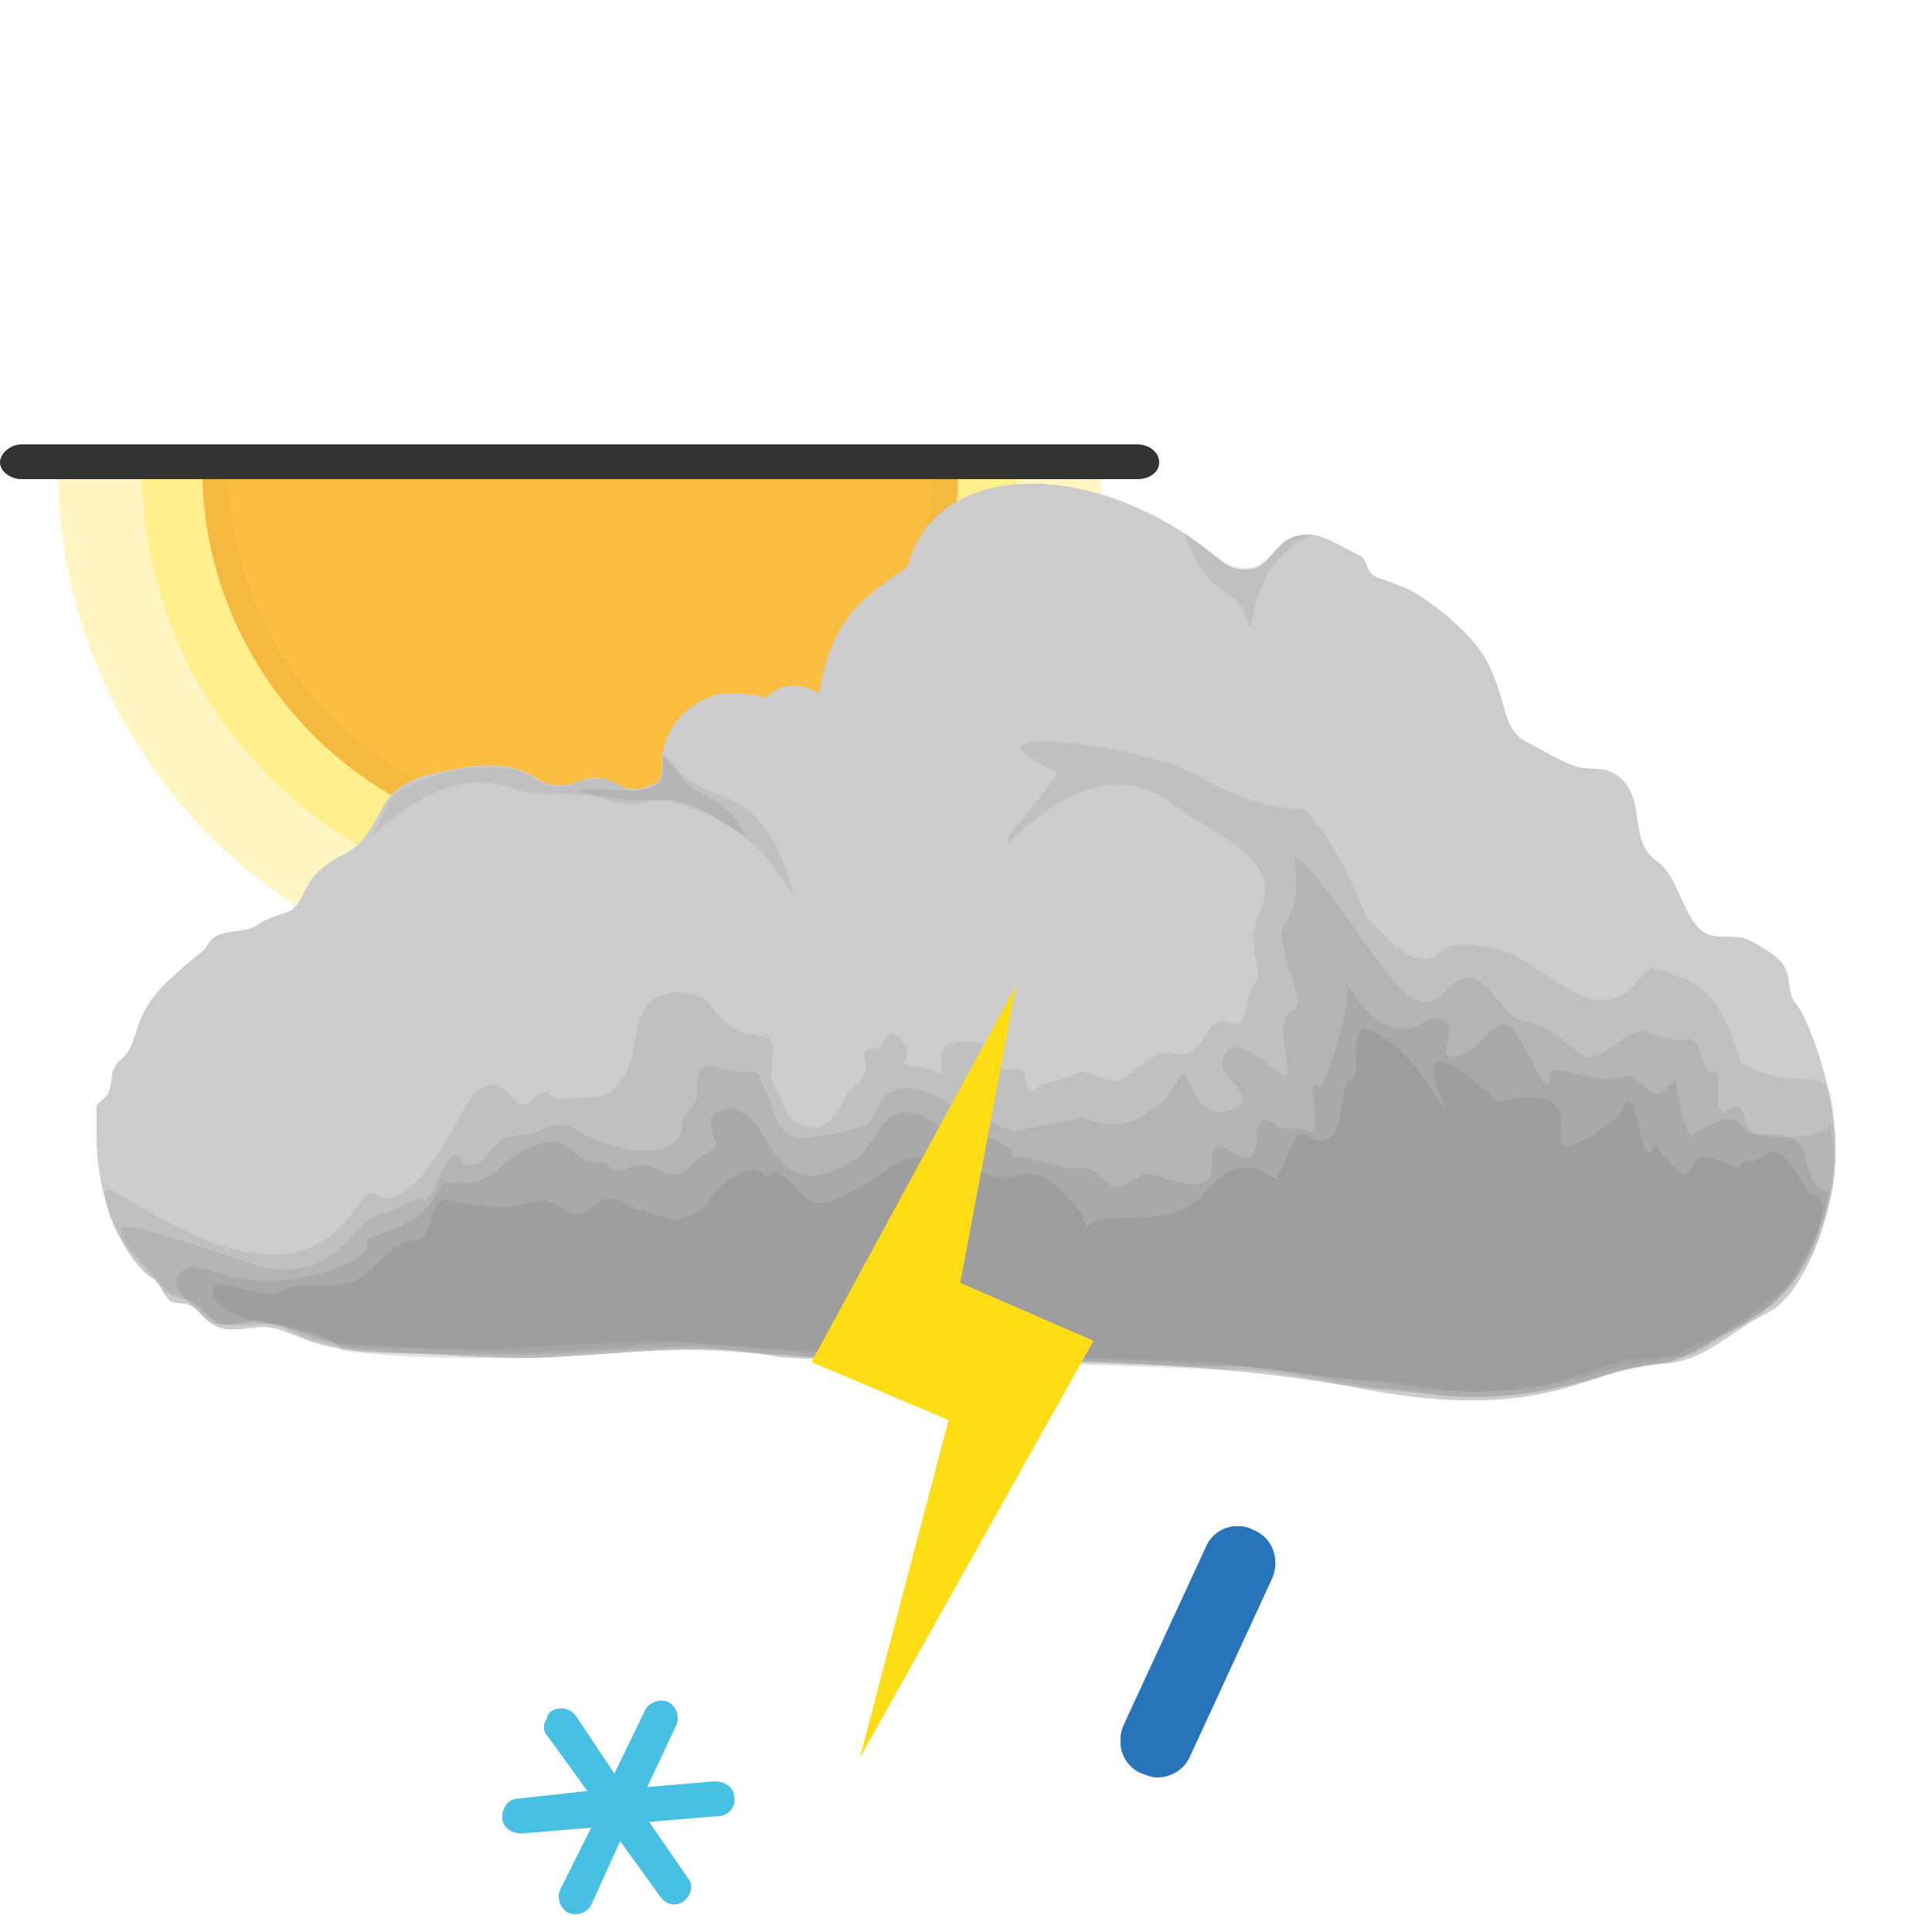
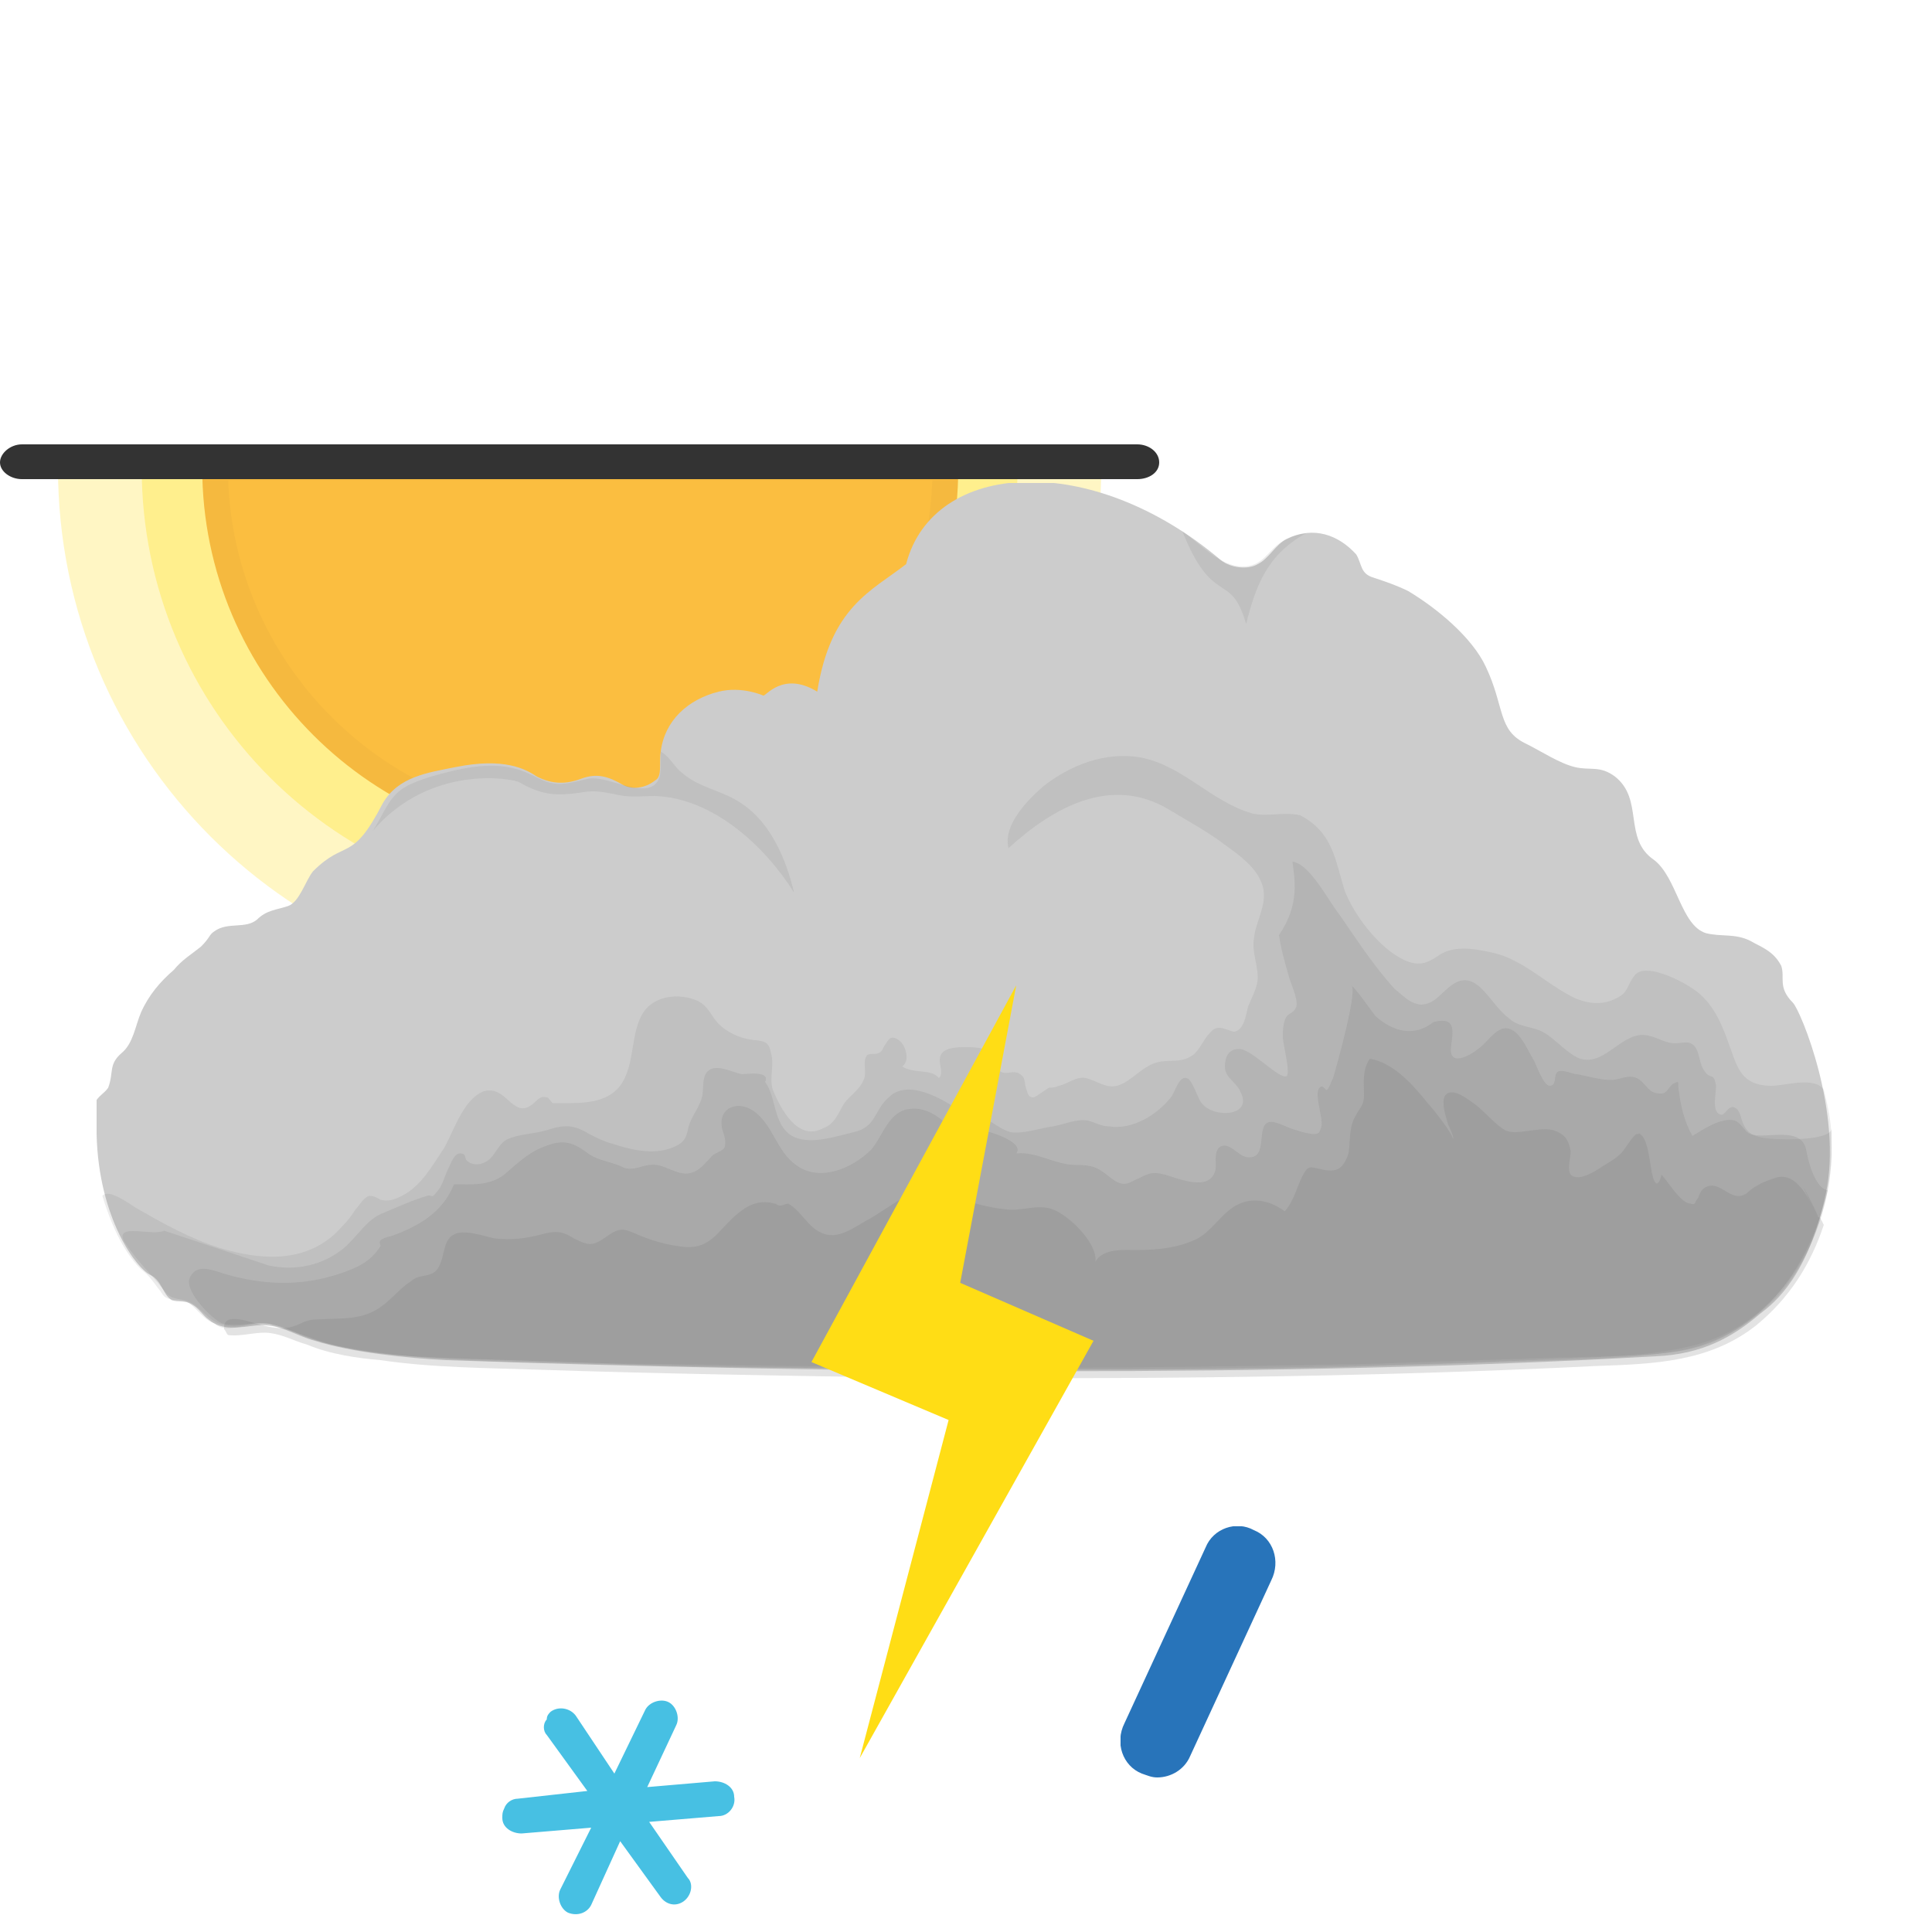
<svg xmlns="http://www.w3.org/2000/svg" xmlns:xlink="http://www.w3.org/1999/xlink" x="0" y="0" viewBox="0 0 100 100">
  <style type="text/css">.sun-primitive {
  color: #ffee8a;
  fill: #fbbe40;
  stroke: #f5b93f;
}.cloud2-primitive {
  color: #727272;
  fill: #cccccc;
}.snowflake-primitive {
  fill: #47c0e3;
}.lightning-primitive {
  fill: #ffdd15;
}.raindrop-primitive {
  fill: #2874ba;
}</style>
  <symbol id="sunWinter">
    <path fill="currentColor" opacity="0.5" stroke-width="0" stroke-opacity="0" d="M85.5,1.8c0,22.4-18.1,40.5-40.5,40.5S4.5,24.2,4.5,1.8H85.5z" />
    <path fill="currentColor" opacity="0.95" stroke-width="0" stroke-opacity="0" d="M79,1.8c0,18.8-15.2,34-34,34s-34-15.2-34-34H79z" />
    <path stroke-width="2" stroke-miterlimit="10" d="M73.4,1.8c0,15.7-12.7,28.4-28.3,28.4S16.7,17.5,16.7,1.8H73.4z" />
    <path fill="#333333" stroke-width="0" d="M88.3,2.7H1.7C0.8,2.7,0,2.1,0,1.4S0.8,0,1.7,0h86.6C89.2,0,90,0.6,90,1.4S89.2,2.7,88.3,2.7z" />
  </symbol>
  <symbol id="cloud">
-     <path d="M88,27c-0.5-0.5-0.3-1.3-0.6-1.9c-0.3-0.6-1.1-1-1.6-1.3c-0.8-0.5-1.5-0.2-2.3-0.4c-1.3-0.4-1.5-2.9-2.7-3.8 c-1.6-1.1-0.5-3.1-2-4.4c-0.8-0.6-1.3-0.3-2.1-0.5c-0.8-0.2-1.7-0.8-2.5-1.2c-1.5-0.7-1.1-1.9-2.1-4c-0.7-1.5-2.5-3-4-3.9 c-0.6-0.3-1.2-0.5-1.8-0.7c-0.7-0.3-0.4-0.9-1-1.2c-1.2-0.5-2.2-1.5-3.6-0.8c-0.6,0.3-0.9,1-1.5,1.4c-0.5,0.3-1.4,0.2-1.9-0.2 c-6.7-5.7-15-5.2-16.3,0.2c-1.8,1.4-3.9,2.2-4.6,6.6c-1.8-1.1-2.7,0.3-2.8,0.2c0,0-1-0.3-2.3-0.2c-1.6,0.4-2.7,1.5-3,3.1 c-0.1,0.3,0.1,1.3-0.3,1.5c-0.6,0.3-1.2,0.5-1.8,0.2c-0.7-0.4-1.3-0.6-2.1-0.3c-0.8,0.3-1.5,0.4-2.3-0.1c-0.6-0.4-1.7-1-4.2-0.5 c-1.5,0.3-3,0.5-3.8,2c-1.6,3.1-1.9,1.8-3.6,3.6c-0.4,0.5-0.7,1.6-1.3,1.8c-0.5,0.2-1.1,0.3-1.6,0.7c-0.7,0.4-1.6,0.2-2.2,0.6 c-0.3,0.2-0.4,0.6-0.7,0.8c-0.5,0.4-1,0.8-1.4,1.2c-0.7,0.6-1.3,1.3-1.7,2.2c-0.3,0.7-0.4,1.6-1,2.1c-0.7,0.6-0.4,1-0.7,1.8 c-0.2,0.3-0.5,0.4-0.7,0.8C0,32.6,0,33.3,0,33.8c0,4.4,2.2,7,2.8,7.3c0.6,0.3,0.6,1,1.1,1.3c0.3,0.1,0.7,0,1,0.2 c0.4,0.2,0.6,0.6,0.9,0.8c0.7,0.6,1.6,0.4,2.5,0.3c1.2-0.1,1.9,0.5,3,0.8c1.9,0.6,4,0.5,6,0.6c2.4,0.1,4.7,0.3,7.1,0.1 c3.9-0.2,6.8-0.7,10.7,0c2.7,0.5,18.5-0.6,30.5,1.7c9.5,1.8,11.6-1.1,15.3-1.3c2.4-0.1,3.5-1.6,5.5-2.6c0.9-0.4,2.5-2,3.4-6.3 C90.7,32.5,88.4,27.4,88,27z" />
+     <path d="M87.8,26.9c-0.8-0.8-0.4-1.3-0.6-1.9c-0.4-0.8-1.1-1-1.6-1.3c-0.8-0.4-1.5-0.2-2.3-0.4 c-1.3-0.4-1.5-2.9-2.7-3.8c-1.6-1.1-0.5-3.1-2-4.3c-0.8-0.6-1.3-0.3-2.1-0.5c-0.8-0.2-1.7-0.8-2.5-1.2c-1.5-0.7-1.1-1.9-2.1-4 c-0.7-1.5-2.5-3-4-3.9c-0.6-0.3-1.2-0.5-1.8-0.7c-0.7-0.2-0.6-0.7-0.9-1.2c-0.9-1-2.2-1.5-3.6-0.8c-0.6,0.3-0.9,1-1.5,1.3 c-0.5,0.3-1.4,0.2-1.9-0.2c-6.7-5.7-14.9-5.2-16.3,0.2c-1.8,1.4-3.9,2.2-4.6,6.6c-1.8-1.1-2.7,0.3-2.8,0.2c0,0-1.1-0.5-2.3-0.2 c-1.6,0.4-2.8,1.5-3,3.1c-0.1,0.6,0.1,1.3-0.3,1.5c-0.5,0.4-1.2,0.5-1.7,0.2c-0.7-0.4-1.3-0.6-2.1-0.3c-0.8,0.3-1.5,0.3-2.3-0.1 c-0.6-0.4-1.7-1-4.2-0.5c-1.5,0.3-3,0.5-3.8,1.9c-1.6,3.1-1.9,1.8-3.6,3.5c-0.4,0.5-0.7,1.6-1.3,1.8c-0.6,0.2-1.1,0.2-1.6,0.7 c-0.6,0.5-1.5,0.1-2.2,0.6c-0.3,0.2-0.2,0.3-0.7,0.8c-0.5,0.4-1,0.7-1.4,1.2c-0.7,0.6-1.3,1.3-1.7,2.2c-0.3,0.7-0.4,1.6-1,2.1 c-0.7,0.6-0.4,1-0.7,1.8c-0.2,0.3-0.5,0.4-0.7,0.8C0,32.5,0,33.1,0,33.7c0.1,4.4,2.1,7,2.8,7.3c0.6,0.3,0.6,1,1.1,1.3 c0.3,0.1,0.7,0,1,0.2c0.4,0.2,0.6,0.6,0.9,0.8c0.7,0.6,1.6,0.4,2.5,0.3c1.2-0.1,1.9,0.5,3,0.8c1.9,0.6,4.8,0.9,6.8,1 c20.1,0.7,43.4,0.9,62.6-0.2c2.4-0.1,4-1,5.4-2.2c0.8-0.6,2.5-2,3.4-6.2S88.2,27.3,87.8,26.9z" />
    <g fill="currentColor">
-       <path opacity="0.14" d="M89.8,31.7c-0.6-1.6-2-0.1-4.7-1.7c-1.1-3.7-2.1-4.2-4.6-4.9c-0.5,0.2-0.8,0.8-1.1,1.1 c-0.6,0.5-1.3,0.7-2.1,0.5c-1.5-0.4-3.4-2.3-4.9-2.6c-3.9-0.8-2.1,1-4.4,0.4c-0.6-0.2-1.5-1.4-2.1-1.8c-0.3-0.2-1.3-3.7-3.4-5.8 c-2.3-0.1-4-0.9-5.6-1.8c-2.7-1.5-13.2-2.9-7.3-0.2c0.7,0-3,3.7-2.4,3.7c5.7-5.4,8.3-2,9.6-1.2c2,1.1,4.4,2.5,3.5,4.6 c-1,2.2,0.2,3.2-0.3,3.8c-0.5,0.6-0.5,2.5-1.1,2.2c-1.8-0.8-1.2,2-3.3,1.5c-0.8-0.2-1.8,1-2.6,1.4c-0.8,0.3-1.7-0.7-2.4-0.3 c-0.6,0.4-1.5,0.3-2,0.8c-0.5,0.5-0.5-0.8-0.6-0.9c-0.3-0.4-0.9,0.1-1.2-0.3c-0.5-0.5,0.1-1-1-1.2c-0.5-0.1-1.4-0.2-1.9,0.2 c-0.4,0.3,0.1,1-0.3,1.4c-0.4-0.5-1.3-0.2-1.9-0.6c0.5-0.3,0.1-1.2-0.3-1.4c-0.7-0.4-0.5,0.7-1.1,0.7c-0.8,0-0.5,0.3-0.5,1 c0,0.6-0.7,1-1,1.4c-0.6,1.1-1.2,2.3-2.7,1.3c-0.5-0.3-0.6-1-0.9-1.5c-0.5-0.8-0.2-1.3-0.2-2.2c0-0.9-0.8-0.6-1.4-0.8 c-0.7-0.3-1.3-0.6-1.7-1.3c-0.5-1-2.5-1.1-3.3-0.3c-0.9,1-0.6,2.7-1.3,3.8c-0.4,0.7-0.9,1.1-1.7,1.1c-0.3,0-1.9,0.2-2,0 c-0.7-1-1.2,1.2-2.1,0c-1-1.3-2-0.4-2.6,0.8c-0.9,1.7-2.9,5.3-4.5,4.2c-1-0.7-1.7,5.3-8.9,2.3c-3.6-1.5-4.7-2.9-5.1-2.4 c0.3,2.7,2,3.6,3.1,5.2c1.2,0.1,1.9,0.9,2.5,1.4c0.6,0.7,2.2-0.2,2.7,0.1c1.3,0.1,2.5,0.9,3.8,1.1c1.7,0.2,3.4,0.2,5.1,0.3 c3.6,0.2,8.1-0.4,11.9-0.4c1.4,0,7.9,0.9,13.5,0.8c4.3-0.1,10.7,0.2,15.8,0.5c1.8,0.1,6.3,0.7,7.4,0.8c1.2,0.1,2.7,0.8,7.9,0.4 c1-0.1,4.1-1.3,5-1.5c0.8-0.1,2.5,0,3.1-0.5C83.8,43.9,91.3,42.7,89.8,31.7z" />
-       <path opacity="0.16" d="M85.7,33.6c-0.6-0.5-0.2-0.6-0.6-1.2c-0.4-0.6-0.7,0.6-1.1,0c-0.2-0.4,0.2-2.2-0.4-1.9 c-0.5,0.3-0.5-2-1.3-1.7c-0.5,0.2-1.7-0.3-2.2-0.4c-0.8-0.2-2.3,1.6-3,1.3c-0.4-0.1-2.1-1.8-3-1.8c-1.2,0-2-2.4-3.2-2.3 c-1.1,0.1-1.3,1.9-2.9,1c-1.2-0.6-5-7.1-6-7.2c0.1,0.9,0.4,2.2-0.7,3.8c0.2,2.1,1.4,3.9,0.6,4.1c-1.2,0.4,0.4,4-0.6,3.3 c-0.6-0.4-1.6-1.4-2.3-1.4c-0.8,0-0.9,1.1-0.4,1.6c0.6,0.6,1.3,1.4-0.1,1.7c-1.2,0.3-1.6-0.7-2-1.6c-0.4-0.9-0.6,0.5-1.3,1.1 c-2.5,2.1-3.5,0.8-4.3,0.9c-1,0.2-2.3,0.4-3.2,0.6c-0.9,0.2-1.6-0.9-2.5-0.9c-0.1,0.2-0.2,0.3-0.3,0.3c-0.2-0.1-0.3-0.3-0.3-0.5 c-0.9-0.6-2.1-1.3-3.2-1c-1.2,0.3-0.8,1.8-2.1,2c-0.8,0.2-2.5,0.7-3.3,0.4c-1.1-0.4-1-2.1-1.7-2.9c0.3-0.6-1-0.4-1.2-0.4 c-0.7-0.1-1.9-0.8-2,0.4c0,0.3,0,0.7-0.1,1.1c-0.2,0.4-0.7,0.7-0.7,1.3c-0.1,2.1-4,1.1-5.1,0.4c-0.8-0.5-1.3-0.7-2.2-0.2 c-0.7,0.4-1.7,0.1-2.3,0.7c-0.6,0.6-0.6,1.2-1.6,1.1c-0.5-0.1,0-0.5-0.6-0.5c-0.5,0-1.3,2.8-1.6,2.3c-0.2-0.3-1.7,0.7-2,0.7 c-1.5,0-2.2,3.6-6.3,2.8c-4.3-1.4-7.1-2.4-7.3-2c-0.3,0.5,1.5,2.1,2.6,3.5c0.9,0.2,1.2,0.3,1.7,0.8c1.2,1.4,3.3,0.2,4.2,0.8 c1.3,0.5,2.5,0.9,3.9,1c1.7,0.1,3.5,0.1,5.2,0.2c3.4,0.2,6.7,0,10.5-0.4c1.5-0.1,8.4,0.7,15,0.7c4.8,0,11.6,0.2,13,0.3 c1.5,0.1,7.5,1,8.9,1c1.6-0.1,4.5,1.5,11.2-0.4c1.2-0.4,3.4-0.7,4.5-0.9c1-0.2,2.1-1.2,5.2-3.3c1-0.6,3.4-5,2.5-8.8 C89.9,33.9,86.4,34.1,85.7,33.6z" />
-       <path opacity="0.18" d="M85.4,33.6c-0.4-0.7-0.9-1.1-2.9,0.2c-1-1.8-0.5-3.4-1-2.7c-1,1.5-1.6-0.7-2.4-0.4 c-1.3,0.6-3.7-0.7-3.8-0.2c-0.2,1.7-0.9-0.7-1.9-2.1c-1-1.4-1.6,1.3-3.3,1.3c-0.9,0,1-2.3-1.2-1.9c-2.7,2-4.8-3.3-4.2-1.7 c0.3,0.9-1.2,5.4-1.4,5.2c-0.9-1,0.5,2.9-0.8,2.2c-0.5-0.3-0.9,0.1-1.4-0.2c-0.3-0.2-0.6-0.6-0.9-0.1c-0.3,0.5,0.1,1.8-0.8,1.7 c-0.5,0-0.7-0.5-1.1-0.5c-0.9-0.2-0.4,1.3-0.7,1.6c-0.7,0.9-3-0.5-3.5-0.2c-1.9,1.4-1.7,0-2.8-0.3c-0.5-0.1-0.9,0.1-1.4-0.1 c-0.9-0.2-1.7-0.6-2.6-0.5c0.5-0.6-1.1-0.9-1.5-1.2c-0.6-0.4-1,0.3-1.6,0.1c-0.3-0.1-0.4-0.4-0.7-0.6c-0.4-0.3-0.8-0.5-1.3-0.6 c-1.6-0.3-1.7,1.5-2.8,2.3c-1.3,0.9-2.8,1.5-4,0.2c-0.7-0.7-1.4-2.7-2.6-2.7c-2,0.1-0.3,1.8-0.9,2.1c-0.5,0.3-0.8,0.5-1.2,0.9 c-0.6,0.7-1.3,0.3-2,0c-0.7-0.3-1.2,0.2-1.9,0.2c-0.2,0-0.3-0.4-0.5-0.4c-0.4-0.1-0.7,0-1.1-0.2c-0.5-0.3-0.9-0.9-1.6-0.9 c-0.6,0-1.4,0.4-1.9,0.7c-0.5,0.3-0.9,0.8-1.4,1.1c-0.7,0.4-1.6,0.4-2.4,0.3c-1.1,2.8-4.2,2.6-3.9,3.1c0.4,0.7-2.3,1.9-4.8,2 c-2.1,0.1-4-0.9-4.4-0.7c-1.5,0.7-0.2,1.6,0.9,2.7C6.6,44,7.7,43,9.6,43.7c0.8,0.3,1,0.6,2.5,0.9c2.9,0.5,6,0.5,9,0.5 c3.2,0.1,5.3-0.3,9.8-0.4c1.3,0,5.6,0.8,12.9,0.7c3.9,0,12.9,0.4,14.8,0.3c2.1-0.1,6.6,1.1,8.6,1.3c1.9,0.1,5.6,1.1,11.3-1 c0.6-0.2,3-0.3,4.5-1.1c0.6-0.3,2.9-1.9,3.5-2.2c1.4-0.8,2.7-3.6,3.2-6.1c0,0.2-1,0.2-1.3-1.9C88.2,33.3,85.5,33.9,85.4,33.6z" />
-       <path opacity="0.2" d="M35.2,35.7C35.1,35.6,34.8,35.5,35.2,35.7L35.2,35.7z M84.1,35.1c-2.5-1.2-0.6,2.7-3.5-0.9 c-0.5,2.1-0.9-3-1.4-2.1c-0.5,0.9-1.4,1.5-2.4,2c-2.7,1.3,1.5-3.3-4.3-2.1c0,0-4.6-4.5-2.9-0.1c0.8,2.1-1.3-3.1-4.1-3.7 c-0.8,1.4,0.2,2.2-0.7,2.8c-0.6,0.4,0,4-2.1,2.8c-0.9-0.5-0.8,1.1-1.7,2.2c-2.2-1.5-3.2,0.4-4,1.1c-2.2,1.7-5.1,0.3-5.8,1.5 c0.1-0.9-1.9-2.8-2.6-2.8c-0.8-0.1-1.6,0.3-2.4,0c-1-0.3-1.9-0.3-2.8-0.7c-1.5-0.8-2.7,0.8-4,1.4c-0.7,0.3-1.5,1-2.3,0.7 c-0.8-0.3-1.1-1.2-1.9-1.5c0,0-0.2,0-0.3,0.1c-0.4,0.3-0.2-0.1-0.6-0.2c-0.7-0.2-1.7,0.5-2.2,1c-0.6,0.7-0.6,1.1-1.6,1.4 c-0.9,0.3-1.7-0.2-2.5-0.4c-0.8-0.2-1.2-1-2.1-0.3c-0.6,0.5-0.9,0.8-1.7,0.3c-1-0.7-1.4-0.4-2.5-0.2c-1.1,0.2-2.5-0.1-3.6-0.3 c-1-0.1-0.6,2.2-1.7,2.1c-1-0.1-2.3,2-3.3,2.2c-1.7,0.3-2.8-0.1-3.4,0.4c-0.9,0.8-4-1.3-3.7,0.3c1.2,1.9,5.6,1.2,6.7,2.8 c2.9,0.4,6,0.4,8.9,0.4c3.1,0,6-0.5,9.8-0.4c1.3,0,8.9,0.7,12.5,0.6c3.7-0.1,13.2,0.4,14.9,0.4c2.1-0.1,5.8,1,8,1 c1.9,0,4.3,1.2,10.9-0.6c1.3-0.4,3-0.7,3.6-0.8c0.7-0.1,2.3-1.1,2.9-1.4c1.7-0.8,2.9-1.5,4.3-4.2c0,0.1,1.8-3.1,0.1-3.1 c-1.7-3.4-2.2-1.8-2.9-1.7C84.6,35,85.7,35.9,84.1,35.1z" />
-       <path opacity="0.14" d="M26,15.3c0.9-0.1,1.4,0.9,2.1,0.6c0.6-0.2,1.3,0.1,1.2-1.8c1,0.5,0.3,1.1,3.3,2.2c2.5,0.9,3.3,4.3,3.5,5.1 c-1.5-2.5-3.2-4-6-4.8c-1.6-0.5-1.7,0.3-3.3-0.1c-1.9-0.6-2.8-0.3-4.5-0.5c-1.3-0.2-3.5-1.9-8.1,2.3c0.9-1.4,0.7-1.8,1.4-2.3 c1.7-1.1,4.2-1.5,5.9-1.2c0.6,0.1,1.3,0.7,2.1,0.9C24.7,15.8,24.7,15.4,26,15.3z" />
-       <path opacity="0.14" d="M62.8,2.7c-1.9-0.3-1.9,2.2-3.9,1.6c-1.2-0.4-1.6-1.1-2.6-1.7c1.6,4.2,2.6,2.1,3.4,4.9C60.1,5.4,60.7,3.8,62.8,2.7z" />
-       <path opacity="0.16" d="M29.1,15.5c0.2-0.1,0.3-0.5,0.2-1.3c0.5,0.2,0.9,1.3,1.9,1.8c2,1,2.2,2,2.4,2.3c-2.2-1.4-3.1-2-4.6-1.9 c-1.6,0.1-3.4-0.3-4.2-0.4C25.8,15.5,27.9,16.4,29.1,15.5z" />
+       <path opacity="0.14" d="M89.8,34c0-0.9-0.2-1.8-0.4-2.6c-0.5-0.7-2-0.2-2.7-0.2c-1.7,0-1.8-1.1-2.3-2.4 c-0.4-1.1-0.9-2.1-1.9-2.7c-0.6-0.4-2.4-1.3-2.9-0.6c-0.4,0.5-0.3,0.9-1,1.2c-0.8,0.4-1.7,0.2-2.4-0.2c-1.3-0.7-2.5-1.9-4-2.2 c-0.9-0.2-2-0.4-2.8,0.2c-0.6,0.4-1,0.5-1.7,0.2c-1.3-0.6-2.6-2.3-3.1-3.6c-0.5-1.6-0.6-3-2.3-3.9c-0.9-0.2-1.7,0.1-2.5-0.1 c-2.1-0.6-3.6-2.5-5.8-2.9c-1.8-0.3-3.6,0.4-5,1.5c-0.8,0.7-2.1,2-1.8,3.2c2.3-2.1,5.3-3.8,8.3-2c1,0.6,2.1,1.2,3,1.9 c0.7,0.5,1.5,1.1,1.8,1.9c0.4,1-0.3,1.9-0.4,2.9c-0.1,0.7,0.2,1.3,0.2,2c0,0.5-0.3,1-0.5,1.5c-0.1,0.4-0.2,1.2-0.7,1.3 c-0.2,0-0.5-0.2-0.8-0.2c-0.3,0-0.4,0.2-0.6,0.4c-0.3,0.4-0.5,0.9-0.9,1.1c-0.7,0.4-1.4,0-2.2,0.5c-0.7,0.4-1.3,1.2-2.1,1 c-0.4-0.1-0.7-0.3-1.1-0.4c-0.5-0.1-0.9,0.3-1.4,0.4c-0.2,0.1-0.4,0.1-0.5,0.1c-0.2,0.1-0.7,0.5-0.8,0.5c-0.3,0-0.3-0.2-0.4-0.5 c-0.1-0.3,0-0.5-0.3-0.7c-0.4-0.3-0.8,0.2-1.2-0.3c-0.2-0.2-0.1-0.6-0.3-0.8c-0.3-0.3-1-0.3-1.3-0.3c-0.4,0-1.1,0-1.3,0.4 c-0.2,0.4,0.2,0.9-0.1,1.2c-0.4-0.5-1.3-0.2-1.9-0.6c0.4-0.3,0.2-1-0.1-1.3c-0.5-0.4-0.6-0.1-0.8,0.2c-0.1,0.1-0.1,0.3-0.3,0.4 c-0.2,0.1-0.4,0-0.6,0.1c-0.3,0.3,0,0.9-0.2,1.3c-0.2,0.5-0.7,0.8-1,1.2c-0.3,0.5-0.5,1.1-1.1,1.3c-1.3,0.7-2.2-1-2.6-2 c-0.2-0.6,0.1-1.3-0.1-1.9c-0.1-0.7-0.5-0.6-1.1-0.7c-0.6-0.1-1.2-0.4-1.6-0.8c-0.4-0.4-0.5-0.9-1.1-1.2c-0.9-0.4-2.2-0.3-2.8,0.6 c-0.7,1.1-0.4,2.7-1.2,3.8c-0.7,0.9-1.9,0.9-3,0.9c-0.2,0-0.4,0-0.5,0c-0.1-0.1-0.2-0.3-0.3-0.3c-0.4-0.1-0.5,0.2-0.8,0.4 c-1,0.7-1.3-1.1-2.5-0.7c-1,0.4-1.5,2-2,2.9c-0.6,0.9-1.2,2-2.2,2.5c-0.4,0.2-0.7,0.3-1.1,0.2c-0.2-0.1-0.3-0.2-0.6-0.2 c-0.3,0.1-0.5,0.5-0.7,0.7c-0.3,0.5-0.7,0.9-1.1,1.3c-1.7,1.5-3.9,1.3-5.9,0.7c-1.6-0.5-3-1.3-4.4-2.1c-0.3-0.2-1.4-1-1.7-0.6 c0.4,1.3,1,2.8,2,3.8c0.4,0.3,0.6,0.6,0.9,1c0.1,0.1,0.2,0.3,0.3,0.4c0.4,0.3,0.8,0.1,1.2,0.3h0c0.5,0.3,0.8,0.9,1.4,1.1 c0.5,0.5,1.5,0.1,2.1,0h0c0.2,0,0.3,0,0.5,0h0c0.1,0,0.3,0,0.4,0.1l0,0c0,0,0,0,0,0c1.2,0.3,2.3,0.9,3.5,1.1 c2.8,0.6,5.6,0.6,8.4,0.7c2.9,0.1,5.7,0.2,8.6,0.2c6.2,0.1,12.3,0.2,18.5,0.2c5.8,0,11.6-0.1,17.5-0.2c3-0.1,6-0.2,9-0.3 c2.5-0.1,5.3,0,7.8-0.6C87.3,43.6,90,38.6,89.8,34C89.8,33.6,89.8,34.3,89.8,34z" />
+       <path opacity="0.16" d="M89.8,33.4c0,0.7-3,0.6-3.5,0.5c-0.6-0.1-0.9-0.3-1.1-0.8c-0.1-0.2-0.1-0.7-0.5-0.8 c-0.3,0-0.4,0.4-0.6,0.4c-0.6-0.1-0.2-1.3-0.3-1.6c-0.1-0.6-0.3-0.2-0.6-0.7C82.9,30,83,29.2,82.5,29c-0.2-0.1-0.5,0-0.8,0 c-0.5,0-0.9-0.3-1.4-0.4c-1.3-0.3-2.2,1.6-3.5,1.2c-0.6-0.2-1.3-1-1.8-1.3c-0.6-0.4-1.4-0.3-1.9-0.8c-1-0.7-1.7-2.8-3.1-1.6 c-0.5,0.4-0.8,0.9-1.5,0.9c-0.6-0.1-0.9-0.5-1.3-0.8c-1.1-1.2-2-2.6-2.9-3.9c-0.5-0.6-1.5-2.6-2.4-2.7c0.1,0.9,0.4,2.2-0.7,3.8 c0.1,0.7,0.3,1.4,0.5,2.1c0.1,0.4,0.5,1.2,0.4,1.6c-0.1,0.3-0.3,0.3-0.5,0.5c-0.2,0.3-0.2,0.8-0.2,1.1c0,0.3,0.4,1.8,0.2,2 c-0.4,0.2-1.9-1.5-2.5-1.4c-0.5,0-0.7,0.4-0.7,0.9c0,0.6,0.6,0.8,0.8,1.3c0.7,1.3-1.4,1.4-2,0.6c-0.2-0.2-0.5-1.3-0.8-1.3 c-0.4-0.1-0.6,0.8-0.8,1c-0.7,0.9-2,1.7-3.2,1.5c-0.4,0-0.7-0.2-1.1-0.3c-0.6-0.1-1.2,0.2-1.8,0.3c-0.7,0.1-1.5,0.4-2.2,0.3 c-0.7-0.2-1.3-0.9-2-0.9c-0.1,0.2-0.2,0.3-0.3,0.3c-0.2-0.1-0.3-0.3-0.3-0.5c-0.9-0.6-2.7-1.7-3.7-0.7c-0.8,0.7-0.6,1.5-1.8,1.8 c-0.9,0.2-2.3,0.7-3.2,0.2c-1-0.6-0.8-2-1.4-2.8c0.3-0.6-1-0.4-1.2-0.4c-0.5-0.1-1-0.4-1.5-0.3c-0.7,0.2-0.4,1.1-0.6,1.6 c-0.2,0.6-0.6,1-0.7,1.6c-0.1,0.5-0.3,0.7-0.8,0.9c-1,0.4-2.2,0.1-3.1-0.2c-0.4-0.1-0.8-0.3-1.2-0.5c-0.8-0.5-1.3-0.5-2.2-0.2 c-0.7,0.2-1.5,0.2-2.1,0.5c-0.5,0.3-0.6,1-1.2,1.2c-0.2,0.1-0.6,0.1-0.8-0.1c-0.2-0.1,0-0.4-0.4-0.4c-0.3,0-0.5,0.6-0.6,0.8 c-0.2,0.4-0.3,0.9-0.6,1.2c-0.3,0.4-0.2,0.1-0.5,0.2c-0.7,0.2-1.6,0.6-2.3,0.9c-0.8,0.3-1.3,1.2-2,1.8c-1.1,0.9-2.5,1.2-3.9,0.9 c-1.8-0.6-3.6-1.2-5.4-1.8C2.9,39,1,38.3,1.4,39.2c0.6,1,1.4,1.7,2.1,2.6c0.4,0.6,0.9,0.3,1.5,0.7c0.6,0.4,0.9,1,1.7,1.1 c0.6,0.1,1.3-0.1,1.9-0.1c0.8,0,1.5,0.4,2.2,0.7c1.4,0.5,3,0.7,4.5,0.9c3.4,0.4,6.9,0.4,10.3,0.5c3.5,0.1,7.1,0.2,10.6,0.2 c14.2,0.2,28.4,0.1,42.5-0.6c1.7-0.1,3.5-0.1,5.1-0.8c1.1-0.5,2.1-1.2,3-2.1c1.9-1.9,2.9-4.9,3-7.5C89.8,34.3,89.8,33.9,89.8,33.4z  M83.2,31.3C83.2,31.3,83.2,31.3,83.2,31.3L83.2,31.3C83.2,31.3,83.2,31.3,83.2,31.3z" />
+       <path opacity="0.18" d="M88.5,34.6c-0.2-1.4-2.1-0.6-2.9-0.9c-0.3-0.1-0.4-0.5-0.8-0.7c-0.7-0.2-1.7,0.5-2.2,0.8 c-0.4-0.7-0.6-1.5-0.7-2.3c-0.1-0.5,0.1-0.6-0.3-0.4c-0.2,0.1-0.3,0.5-0.6,0.5c-0.2,0-0.3,0-0.5-0.1c-0.3-0.2-0.5-0.6-0.8-0.7 c-0.4-0.2-0.9,0.1-1.3,0.1c-0.6,0-1.2-0.2-1.8-0.3c-0.2,0-0.8-0.3-1-0.1c-0.2,0.2,0,0.7-0.4,0.7c-0.3,0-0.7-1.1-0.8-1.3 c-0.3-0.5-0.6-1.2-1-1.5c-0.8-0.6-1.3,0.5-1.9,0.9c-0.5,0.4-1.5,0.9-1.4-0.1c0.1-0.8,0.3-1.6-0.9-1.3c-1,0.8-2.1,0.5-3-0.3 c-0.1-0.1-1.2-1.7-1.3-1.6c0.5-0.1-0.8,4.5-0.9,4.8c-0.1,0.2-0.2,0.5-0.3,0.6c-0.1,0.1-0.2-0.3-0.4-0.1c-0.3,0.3,0.2,1.6,0.1,2 c-0.1,0.3-0.1,0.4-0.4,0.4c-0.2,0-0.6-0.1-0.9-0.2c-0.4-0.1-0.7-0.3-1.1-0.4c-1.2-0.3-0.2,1.9-1.4,1.8c-0.5,0-1-0.9-1.5-0.5 c-0.3,0.3-0.1,0.9-0.2,1.2c-0.3,1.1-1.9,0.4-2.6,0.2c-0.8-0.2-0.9,0-1.6,0.3c-0.5,0.3-0.8,0.2-1.3-0.2c-0.6-0.5-0.9-0.6-1.7-0.6 c-1.1,0-2-0.7-3.1-0.6c0.5-0.6-1.7-1.3-2.1-1.2c-0.8,0.1-0.9,0.3-1.5-0.3c-0.5-0.5-1.2-0.9-1.9-0.8c-1.1,0.1-1.4,1.4-2,2.1 c-1,1-2.7,1.7-3.9,0.8c-1-0.7-1.2-2.1-2.2-2.8c-0.9-0.6-1.9-0.1-1.6,1c0.1,0.3,0.2,0.6,0.1,0.9c-0.1,0.2-0.6,0.3-0.7,0.5 c-0.3,0.3-0.6,0.7-1,0.8c-0.6,0.2-1.2-0.3-1.8-0.4c-0.7-0.1-1.2,0.4-1.8,0.1c-0.6-0.3-1.3-0.3-1.9-0.8c-0.7-0.5-1.2-0.6-2-0.3 c-0.9,0.3-1.5,0.9-2.2,1.5c-0.8,0.6-1.7,0.5-2.6,0.5c-0.6,1.5-1.9,2.2-3.3,2.7c-0.1,0-0.4,0.1-0.5,0.2c-0.1,0.1,0,0.2,0,0.3 c-0.4,0.6-0.8,0.9-1.5,1.2c-2.2,0.9-4.4,0.9-6.7,0.2c-0.6-0.2-1.4-0.5-1.7,0.3c-0.2,0.7,1.2,2.1,1.7,2.3c0.8,0.2,1.5-0.1,2.3,0 c0.8,0.1,1.5,0.5,2.2,0.7c2.2,0.9,5.1,1,7.5,1.1c2.9,0.1,5.9,0.2,8.8,0.3c6,0.2,12,0.2,18,0.3c6,0,12.1,0,18.1-0.1 c3.1-0.1,6.2-0.2,9.2-0.3c2.9-0.1,5.9-0.1,8.8-0.5c4.6-0.6,7.2-4.2,8.2-8.4C89.3,36.6,88.8,36.1,88.5,34.6z" />
+       <path opacity="0.14" d="M59.5,7.3c0.5-2,1.1-3.6,3.1-4.7c-0.7,0.1-1.2,0.3-1.7,0.8c-0.4,0.4-0.7,0.8-1.3,0.9 c-1.3,0.2-2.4-1.1-3.4-1.8C57.8,6.5,58.7,4.5,59.5,7.3C60,5.3,58.7,4.5,59.5,7.3z" />
+       <path opacity="0.14" d="M21.9,15.5c1.2,0.7,2,0.7,3.3,0.5c0.6-0.1,1,0,1.6,0.1c0.7,0.2,1.4,0.1,2.1,0.1 c3,0.1,5.7,2.6,7.2,5c-0.4-1.7-1.2-3.6-2.7-4.6c-1-0.7-2.2-0.8-3.1-1.6c-0.4-0.3-0.6-0.8-1.1-1.1c0,0.1,0,0.1,0,0.2 c0,0.2,0,0.4,0,0.6c0,2.2-2.6,0.4-3.7,0.6c-1,0.2-1.6,0.5-2.6,0c-0.4-0.2-0.8-0.4-1.2-0.5c-1.4-0.4-3,0-4.4,0.4 c-0.6,0.2-1.3,0.4-1.8,0.9c-0.5,0.5-0.8,1.3-1.2,1.9C17.3,14.5,21.6,15.3,21.9,15.5z" />
+       <path opacity="0.2" d="M89.1,38c-0.4-0.8-1.1-2.5-2.3-2c-0.3,0.1-0.6,0.2-0.9,0.4c-0.4,0.2-0.4,0.4-0.8,0.5 c-0.6,0.1-1.1-0.7-1.7-0.5c-0.3,0.1-0.4,0.3-0.5,0.6c-0.2,0.2-0.1,0.4-0.4,0.3c-0.5,0-1.2-1.2-1.5-1.5c-0.2,0.8-0.4,0.4-0.5-0.1 c-0.1-0.5-0.2-1.6-0.5-1.9c-0.2-0.2-0.1-0.1-0.3-0.1c-0.2,0.1-0.6,0.8-0.8,1c-0.3,0.3-0.7,0.5-1,0.7c-0.3,0.2-1.2,0.8-1.6,0.4 c-0.2-0.3,0-0.9,0-1.2c-0.1-0.6-0.3-0.9-0.9-1.1c-0.8-0.2-1.9,0.3-2.5,0c-0.5-0.3-1-0.9-1.5-1.3c-0.3-0.2-1.2-1-1.6-0.5 c-0.2,0.3,0,1,0.1,1.3c0,0.2,0.4,0.8,0.3,1c0.1-0.2-1.1-1.7-1.3-1.9c-0.8-1-1.8-2.1-3-2.3c-0.4,0.6-0.3,1.2-0.3,1.9 c0,0.5-0.2,0.6-0.4,1c-0.4,0.6-0.3,1.4-0.4,2c-0.3,0.9-0.7,1-1.5,0.8c-0.5-0.1-0.6-0.2-0.9,0.4c-0.3,0.6-0.4,1.2-0.9,1.8 c-0.8-0.6-1.8-0.8-2.7-0.2c-0.7,0.5-1.1,1.2-1.8,1.6c-1,0.5-2.1,0.6-3.2,0.6c-0.6,0-1.7-0.1-2.1,0.6c0.1-1-1.4-2.4-2.2-2.7 c-0.8-0.3-1.6,0.1-2.4,0c-1-0.1-2.1-0.4-3-0.8c-1.7-0.7-2.8,0.6-4.3,1.4c-0.7,0.4-1.5,1-2.3,0.6c-0.7-0.3-1-1.1-1.7-1.5 c-0.1,0-0.3,0.1-0.4,0.1c-0.2,0-0.2-0.1-0.3-0.1c-0.7-0.2-1.3,0-1.9,0.5c-1.1,0.9-1.4,2-3.1,1.7c-0.7-0.1-1.4-0.3-2.1-0.6 c-0.7-0.3-0.9-0.4-1.6,0.1c-0.7,0.5-0.9,0.5-1.7,0.1c-0.6-0.4-1-0.4-1.7-0.2c-0.8,0.2-1.5,0.3-2.4,0.2c-0.5-0.1-1.6-0.5-2.1-0.2 c-0.7,0.3-0.4,1.6-1.1,2c-0.4,0.2-0.8,0.1-1.1,0.4c-0.5,0.3-0.9,0.8-1.4,1.2c-1.1,0.9-2.2,0.7-3.6,0.8c-0.5,0-0.8,0.3-1.3,0.4 c-0.5,0.1-1,0-1.4-0.1c-0.5-0.1-2.1-0.8-2,0.2c0.1,0.1,0.1,0.2,0.2,0.3c0.7,0.1,1.5-0.2,2.2-0.1c0.7,0.1,1.2,0.4,1.9,0.6 c1.2,0.5,2.6,0.7,3.8,0.8c2.7,0.4,5.5,0.4,8.3,0.5c6.1,0.2,12.2,0.3,18.4,0.4c12.1,0.1,24.2,0,36.3-0.6c2.9-0.1,5.8-0.2,8.2-2.1 c1.7-1.4,2.8-3.1,3.5-5.2C89.2,38,89.2,38,89.1,38C87.4,34.6,89.2,38,89.1,38z" />
    </g>
  </symbol>
  <symbol id="snowflake">
    <path d="M4.6,10.6l1.5-3.3l2.1,2.9c0.3,0.4,0.8,0.5,1.2,0.2c0.4-0.3,0.5-0.9,0.2-1.2L7.6,6.3L11.2,6c0.5,0,0.9-0.5,0.8-1 c0-0.5-0.5-0.8-1-0.8L7.5,4.5L9,1.3c0.2-0.4,0-1-0.4-1.2s-1,0-1.2,0.4L5.8,3.8L3.8,0.8C3.5,0.4,2.9,0.3,2.5,0.6 C2.4,0.7,2.3,0.8,2.3,1C2.1,1.2,2.1,1.6,2.3,1.8l2.1,2.9L0.8,5.1c-0.3,0-0.6,0.2-0.7,0.5C0,5.8,0,5.9,0,6.1c0,0.5,0.5,0.8,1,0.8 l3.6-0.3L3,9.8c-0.2,0.4,0,1,0.4,1.2C3.9,11.2,4.4,11,4.6,10.6z" />
  </symbol>
  <symbol id="lightning">
    <polygon points="14.6,18.4 7.7,15.4 10.6,0 0,19.5 7.1,22.5 2.5,40 " />
  </symbol>
  <symbol id="raindrop">
    <path d="M1.9,13c-0.3,0-0.5-0.1-0.8-0.2c-1-0.4-1.4-1.6-0.9-2.6l4.2-9.1c0.4-1,1.6-1.4,2.5-0.9c1,0.4,1.4,1.6,0.9,2.6l-4.2,9.1 C3.3,12.6,2.6,13,1.9,13z" />
  </symbol>
  <use class="sun-primitive" xlink:href="#sunWinter" x="0" y="0" width="100" height="100" transform="translate(0,23) scale(0.6666667, 0.6666667)" />
  <use class="cloud2-primitive" xlink:href="#cloud" x="0" y="0" width="100" height="100" transform="translate(5,25) scale(1, 1)" />
  <use class="snowflake-primitive" xlink:href="#snowflake" x="0" y="0" width="100" height="100" transform="translate(26,88) scale(1, 1)" />
  <use class="lightning-primitive" xlink:href="#lightning" x="0" y="0" width="100" height="100" transform="translate(42,51) scale(1, 1)" />
  <use class="raindrop-primitive" xlink:href="#raindrop" x="0" y="0" width="100" height="100" transform="translate(58,79) scale(1, 1)" />
</svg>
